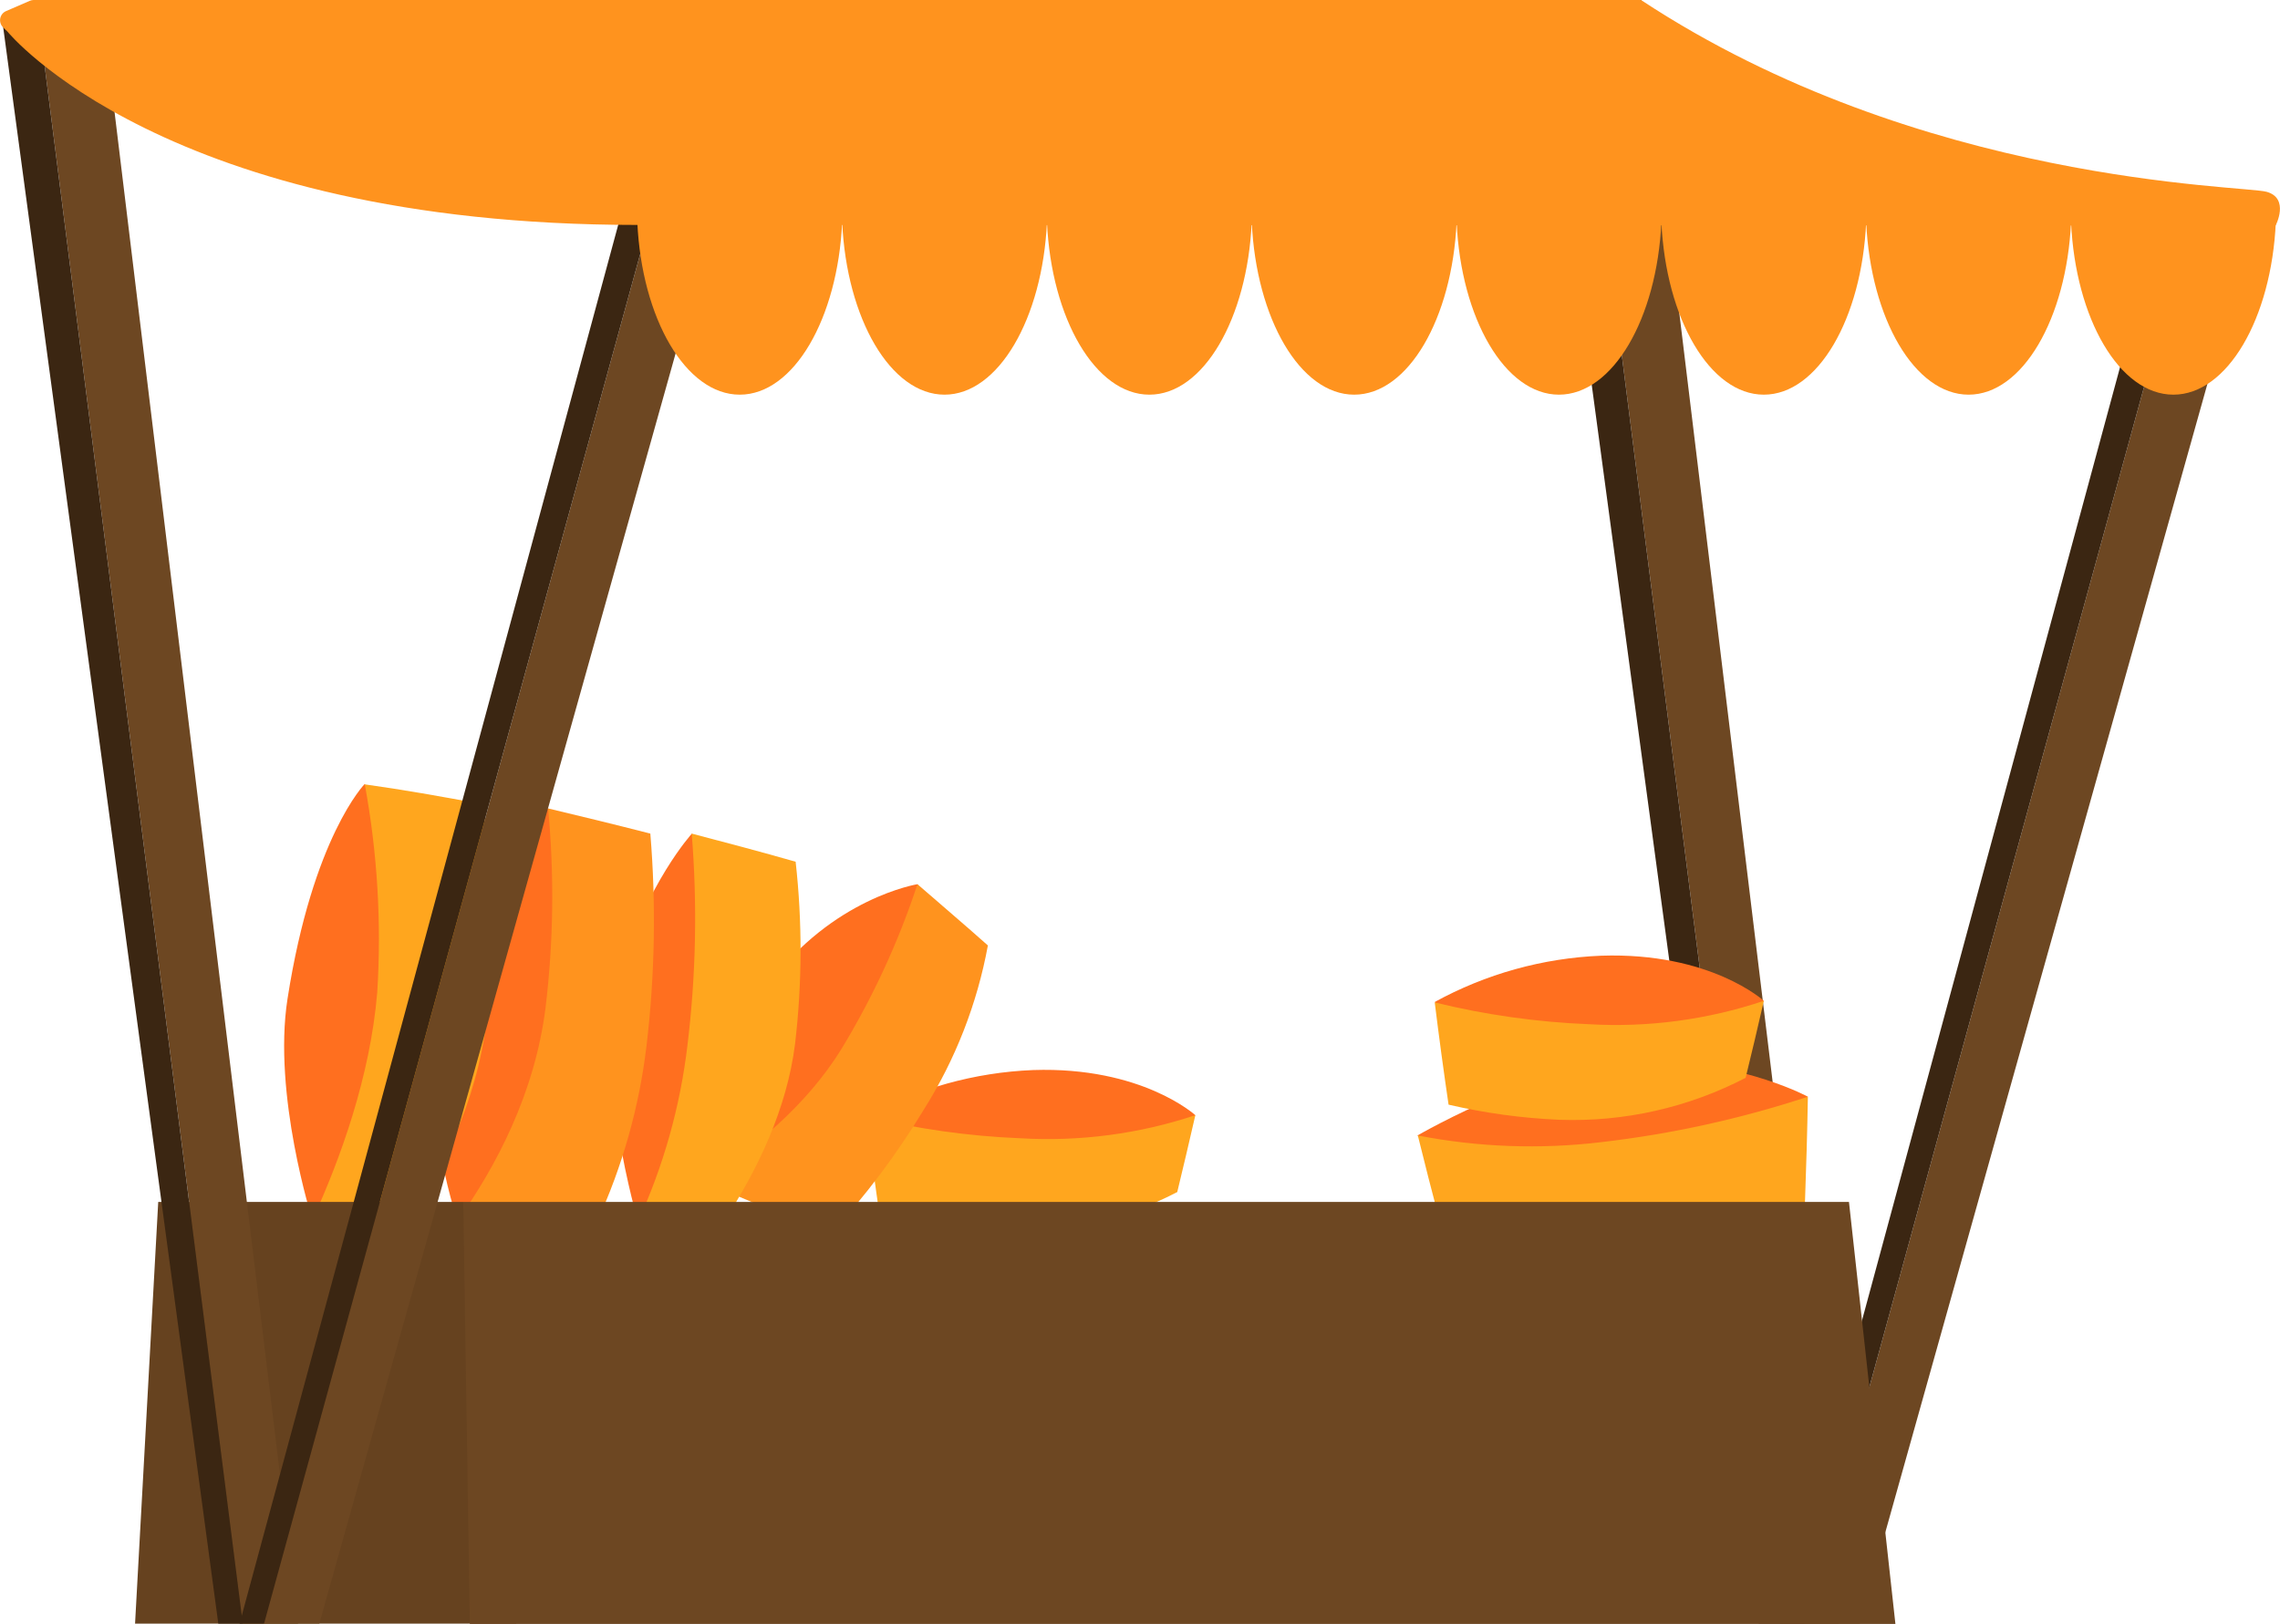
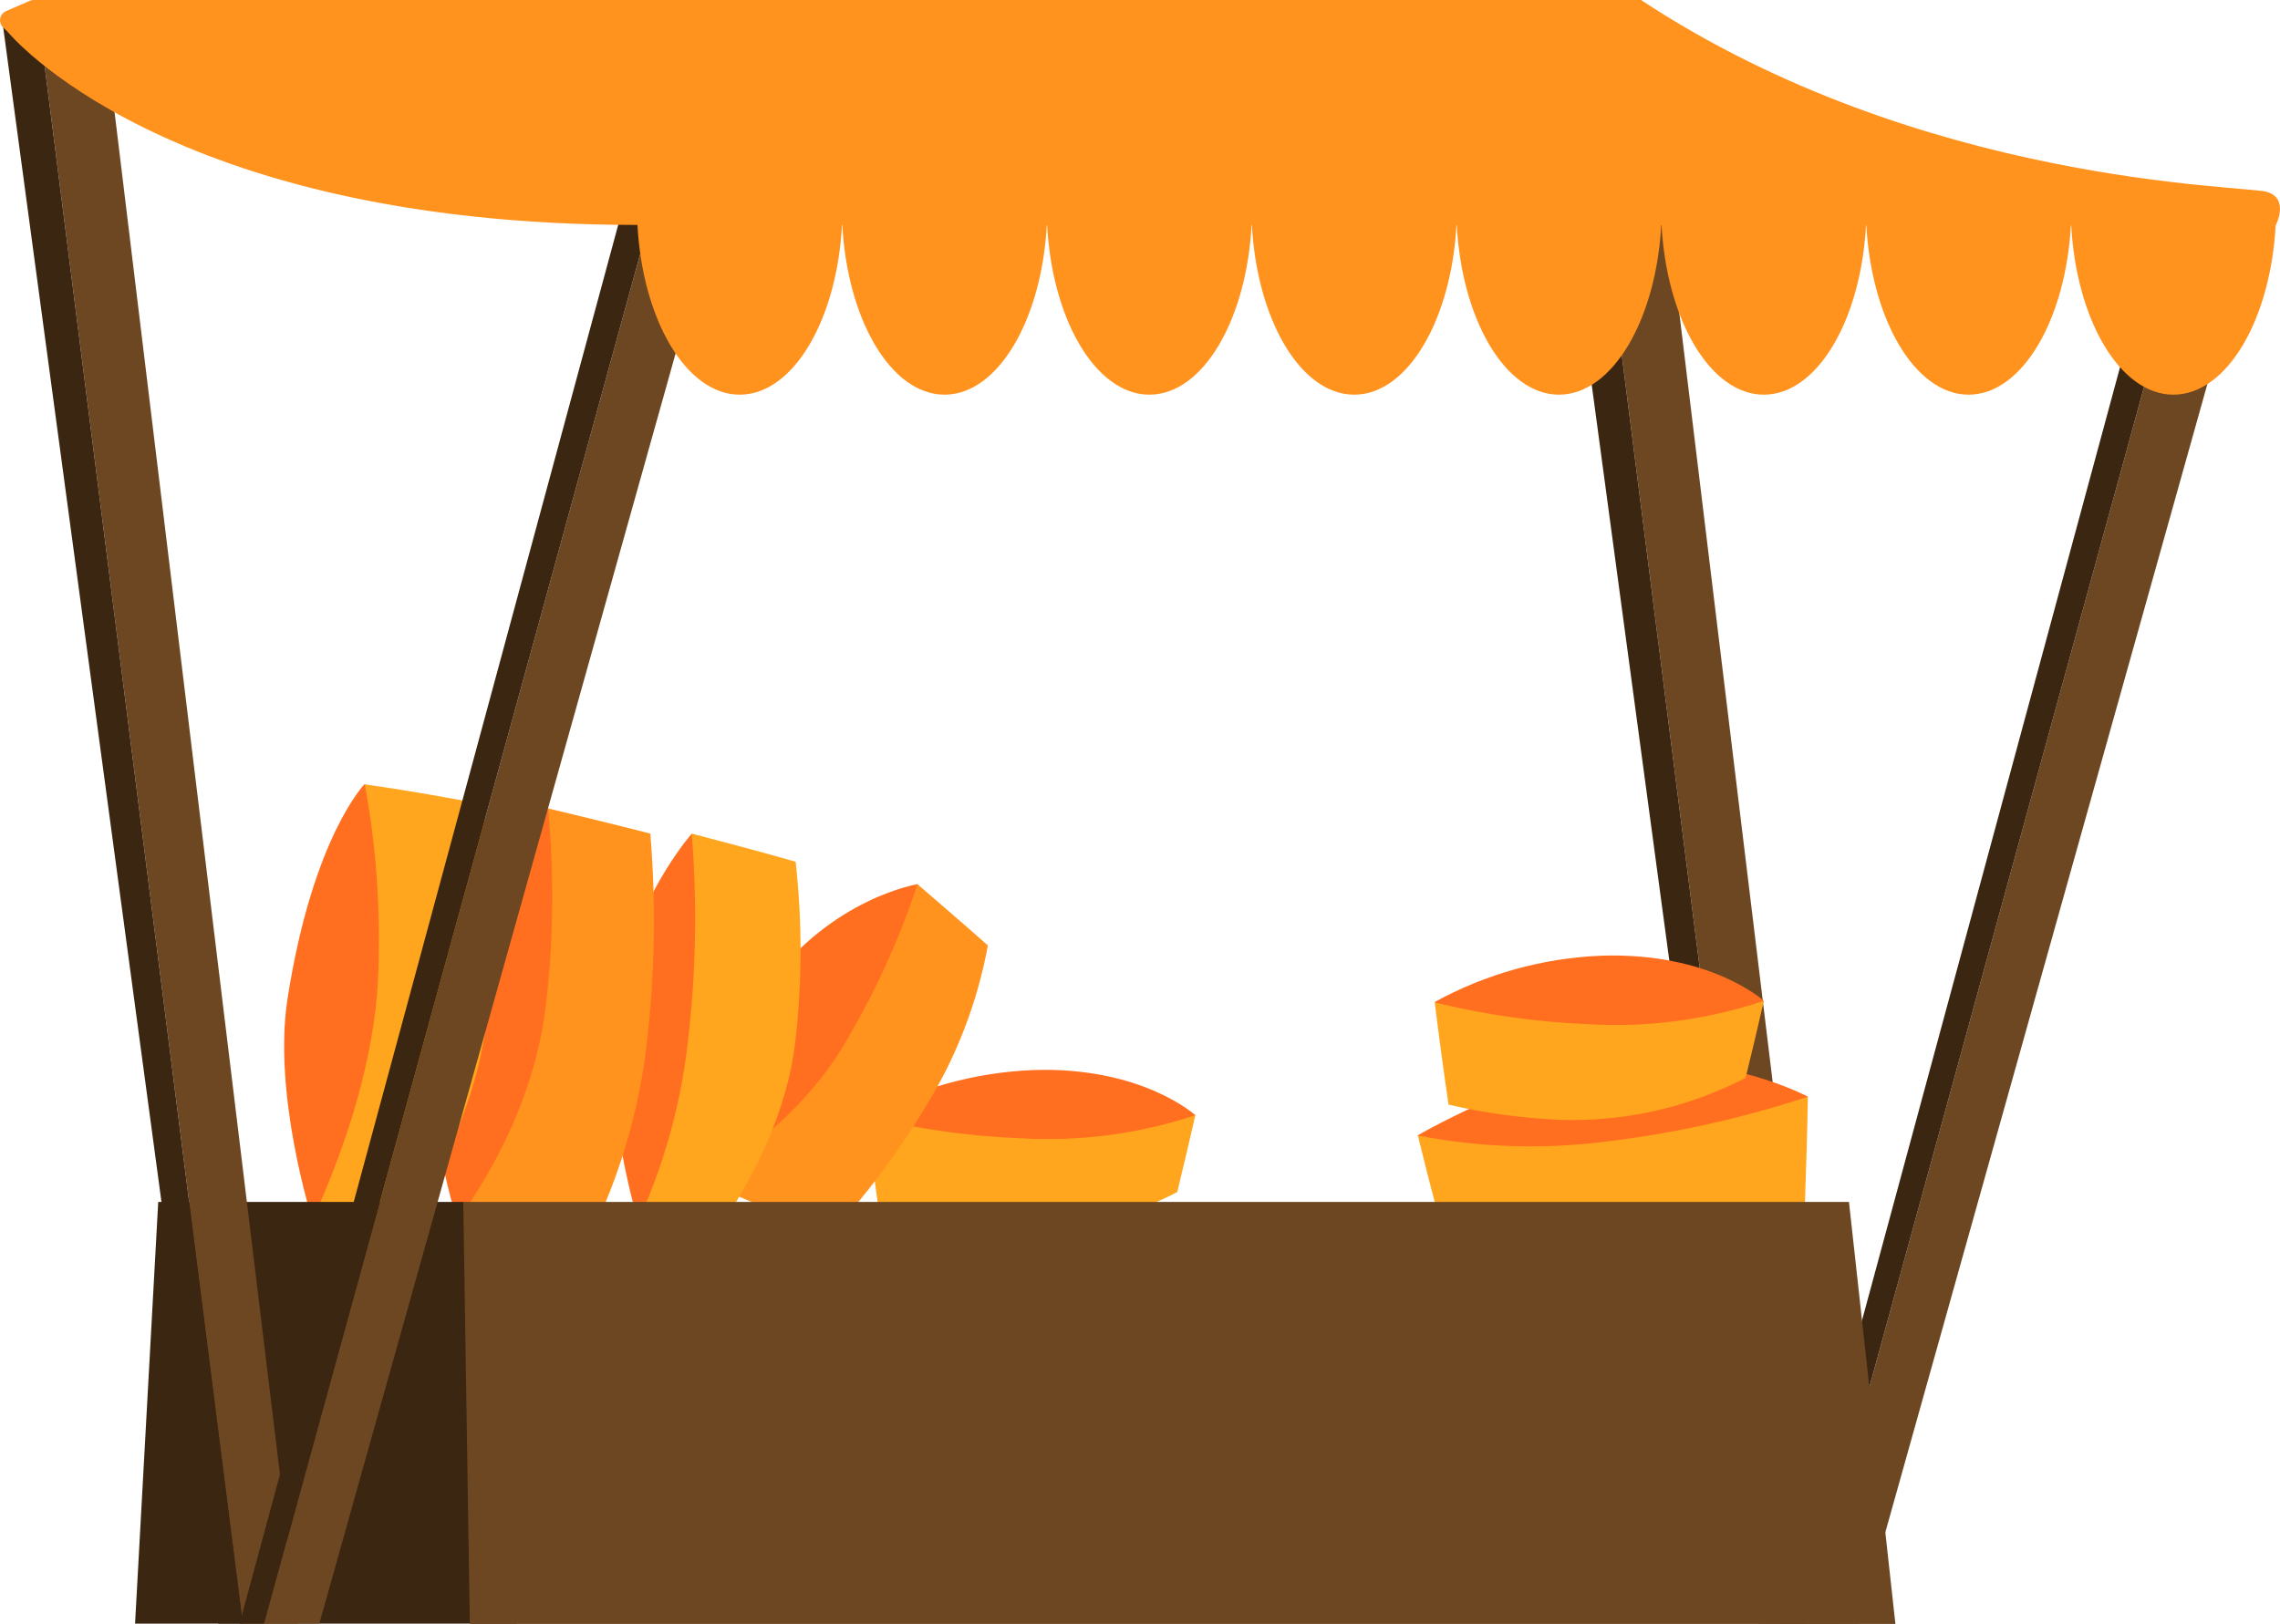
<svg xmlns="http://www.w3.org/2000/svg" width="229.25" height="163.31" viewBox="0 0 229.25 163.31">
  <defs>
    <style>
      .cls-1 {
        fill: #6d4722;
      }

      .cls-2 {
        fill: #3b2612;
      }

      .cls-3 {
        fill: #ff6f1f;
      }

      .cls-4 {
        fill: #ffa61e;
      }

      .cls-5 {
        fill: #ff931e;
-       }
- 
-       .cls-6 {
-         fill: #66421f;
      }
    </style>
  </defs>
  <g id="Layer_2" data-name="Layer 2">
    <g id="_0" data-name="0">
      <g>
        <g>
          <g>
            <polygon class="cls-1" points="158.56 0.27 165.03 0 184.85 163.28 179.29 163.28 158.56 0.27" />
            <polygon class="cls-2" points="158.56 0.27 155.09 1.92 176.83 163.28 179.29 163.28 158.56 0.27" />
          </g>
          <g>
            <polygon class="cls-1" points="220.7 20.27 227.17 20 186.99 163.28 181.43 163.28 220.7 20.27" />
            <polygon class="cls-2" points="220.7 20.27 217.23 21.91 178.97 163.28 181.43 163.28 220.7 20.27" />
          </g>
        </g>
        <g>
          <path class="cls-3" d="M120.19,112.15s-5.36-4.91-16.32-4.54a38,38,0,0,0-16.77,4.67l13,8.48,16.29-3.57Z" />
          <path class="cls-4" d="M118.37,119.88c.62-2.54,1.22-5.12,1.82-7.73a46.94,46.94,0,0,1-17.58,2.32,78.37,78.37,0,0,1-15.51-2.19c.43,3.49.9,6.93,1.39,10.27a60.21,60.21,0,0,0,11.12,1.53A37.61,37.61,0,0,0,118.37,119.88Z" />
        </g>
        <g>
          <path class="cls-3" d="M92.25,88.92s-8.53,1.36-15,10.12c-7.35,10-6.64,19.72-6.64,19.72l11.42,1,15.67-18.48Z" />
          <path class="cls-5" d="M99.33,95.08C97,93,94.63,91,92.25,88.92a80.5,80.5,0,0,1-7.68,16.63c-3.48,5.6-8.77,10-13.93,13.21,4.24,1.85,8.56,3.66,12.83,5.37a78.27,78.27,0,0,0,9.41-12.53A46.82,46.82,0,0,0,99.33,95.08Z" />
        </g>
        <g>
          <path class="cls-3" d="M69.57,83.83s-4.56,5-7.29,14.29,1.89,24.79,1.89,24.79l9.5-7.92L75,95.62Z" />
          <path class="cls-4" d="M80,86.66c-3.51-1-7-1.93-10.45-2.83a105.66,105.66,0,0,1-.43,21.31,59.25,59.25,0,0,1-5,17.77c2.86,0,5.77,0,8.69-.11,3.33-5.1,6.32-11.28,7.13-17.82A80.08,80.08,0,0,0,80,86.66Z" />
        </g>
        <g>
          <path class="cls-3" d="M181.78,110.29s-5.94-3.26-15.59-3.75-23.67,7.65-23.67,7.65l9.93,7.39,19.14-3.26Z" />
          <path class="cls-4" d="M181.48,121.11c.13-3.64.24-7.26.3-10.82A105.19,105.19,0,0,1,161,114.86a59.48,59.48,0,0,1-18.44-.67c.69,2.78,1.4,5.6,2.15,8.42,5.74,2,12.44,3.5,19,2.77A79.77,79.77,0,0,0,181.48,121.11Z" />
        </g>
        <g>
          <path class="cls-3" d="M55.11,81.3S48.87,86.47,45,97.64,46,122.75,46,122.75l14.38-14.06V85.76Z" />
          <path class="cls-5" d="M65.39,83.83c-3.51-.9-7-1.75-10.28-2.53a93.26,93.26,0,0,1-.26,20.06c-1.08,8.62-5,16-8.84,21.39,4.42.13,9.13.18,14,.16a59.23,59.23,0,0,0,5-17.77A106.4,106.4,0,0,0,65.39,83.83Z" />
        </g>
        <g>
          <path class="cls-3" d="M36.68,78.83s-5.23,5.31-7.77,21.61c-1.51,9.65,2.49,22.22,2.49,22.22L42,109.88,40.35,86.6Z" />
          <path class="cls-4" d="M48.54,80.88c-4.18-.79-8.18-1.49-11.86-2a85.82,85.82,0,0,1,1.25,20.93c-.71,8.49-3.73,16.8-6.53,22.9,3,0,6.32.06,9.78,0,3.63-5.56,7.22-13.08,7.94-21.74A94,94,0,0,0,48.54,80.88Z" />
        </g>
        <g>
-           <polygon class="cls-6" points="46.58 120.87 15.91 120.87 13.58 163.28 51.91 163.28 46.58 120.87" />
+           <polygon class="cls-2" points="46.58 120.87 15.91 120.87 13.58 163.28 51.91 163.28 46.58 120.87" />
          <polygon class="cls-1" points="190.58 163.31 185.91 120.87 46.58 120.87 47.24 163.31 190.58 163.31" />
        </g>
        <g>
          <g>
            <polygon class="cls-1" points="3.68 0.27 10.15 0 29.97 163.28 24.41 163.28 3.68 0.27" />
            <polygon class="cls-2" points="3.68 0.27 0.21 1.92 21.95 163.28 24.41 163.28 3.68 0.27" />
          </g>
          <g>
            <polygon class="cls-1" points="65.82 20.27 72.29 20 32.11 163.28 26.55 163.28 65.82 20.27" />
            <polygon class="cls-2" points="65.82 20.27 62.35 21.91 24.09 163.28 26.55 163.28 65.82 20.27" />
          </g>
        </g>
        <g>
          <path class="cls-5" d="M.77,3.2S16.58,22.62,64.08,22.62l164.73.06s1.43-2.73-.9-3.39S193.15,18.55,165,0H3.37A1.06,1.06,0,0,0,3,.08L.6,1.12A1,1,0,0,0,.34,2.78Z" />
          <g>
            <path class="cls-5" d="M64.08,22.34c.45,9.71,4.88,17.35,10.3,17.35s9.85-7.64,10.3-17.35Z" />
            <path class="cls-5" d="M84.68,22.34c.44,9.71,4.88,17.35,10.29,17.35s9.85-7.64,10.3-17.35Z" />
            <path class="cls-5" d="M105.27,22.34c.44,9.71,4.88,17.35,10.3,17.35s9.85-7.64,10.29-17.35Z" />
            <path class="cls-5" d="M125.86,22.34c.45,9.71,4.88,17.35,10.3,17.35s9.85-7.64,10.3-17.35Z" />
            <path class="cls-5" d="M146.46,22.34c.44,9.71,4.88,17.35,10.29,17.35s9.85-7.64,10.3-17.35Z" />
            <path class="cls-5" d="M167.05,22.34c.45,9.71,4.88,17.35,10.3,17.35s9.85-7.64,10.29-17.35Z" />
            <path class="cls-5" d="M187.64,22.34c.45,9.71,4.89,17.35,10.3,17.35s9.85-7.64,10.3-17.35Z" />
            <path class="cls-5" d="M208.24,22.34c.44,9.71,4.88,17.35,10.29,17.35s9.86-7.64,10.3-17.35Z" />
          </g>
        </g>
        <g>
          <path class="cls-3" d="M177.35,100.65S172,95.74,161,96.11a38,38,0,0,0-16.77,4.67l13,8.48,16.3-3.57Z" />
          <path class="cls-4" d="M175.52,108.39c.63-2.54,1.23-5.13,1.83-7.74A46.79,46.79,0,0,1,159.76,103a78.25,78.25,0,0,1-15.5-2.19c.43,3.49.9,6.94,1.39,10.28a61.05,61.05,0,0,0,11.11,1.52A37.69,37.69,0,0,0,175.52,108.39Z" />
        </g>
      </g>
    </g>
  </g>
</svg>
